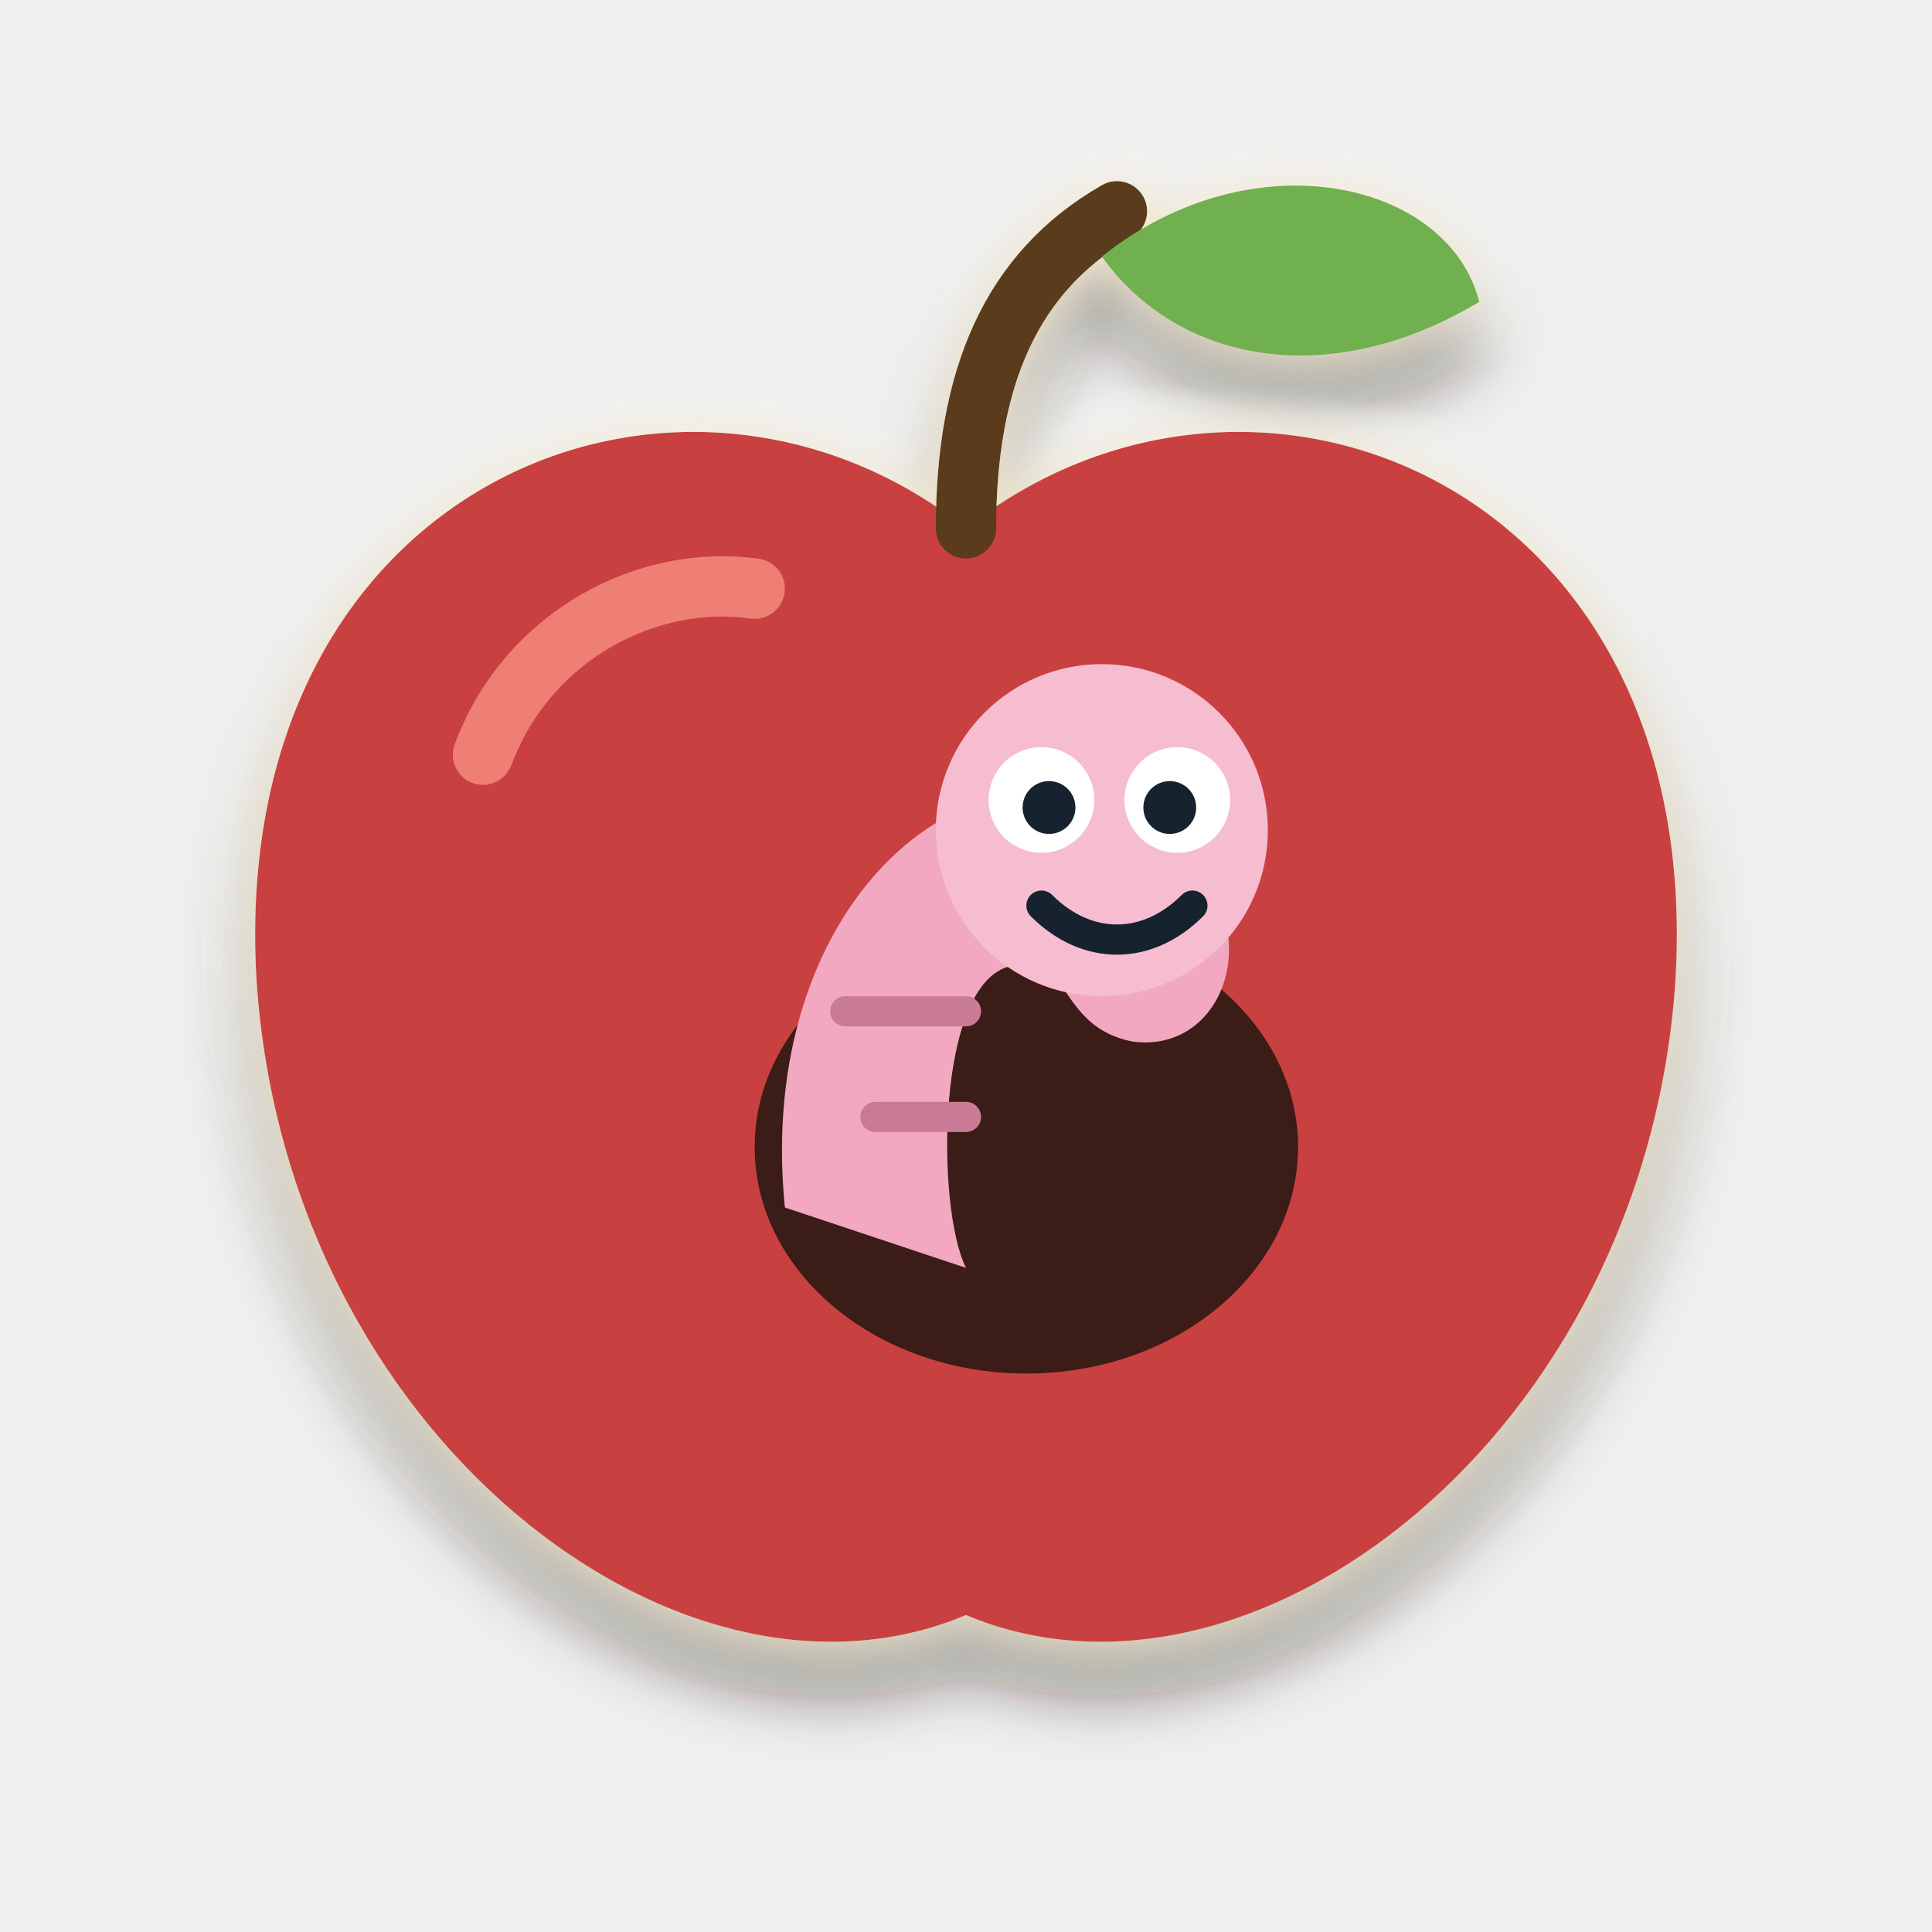
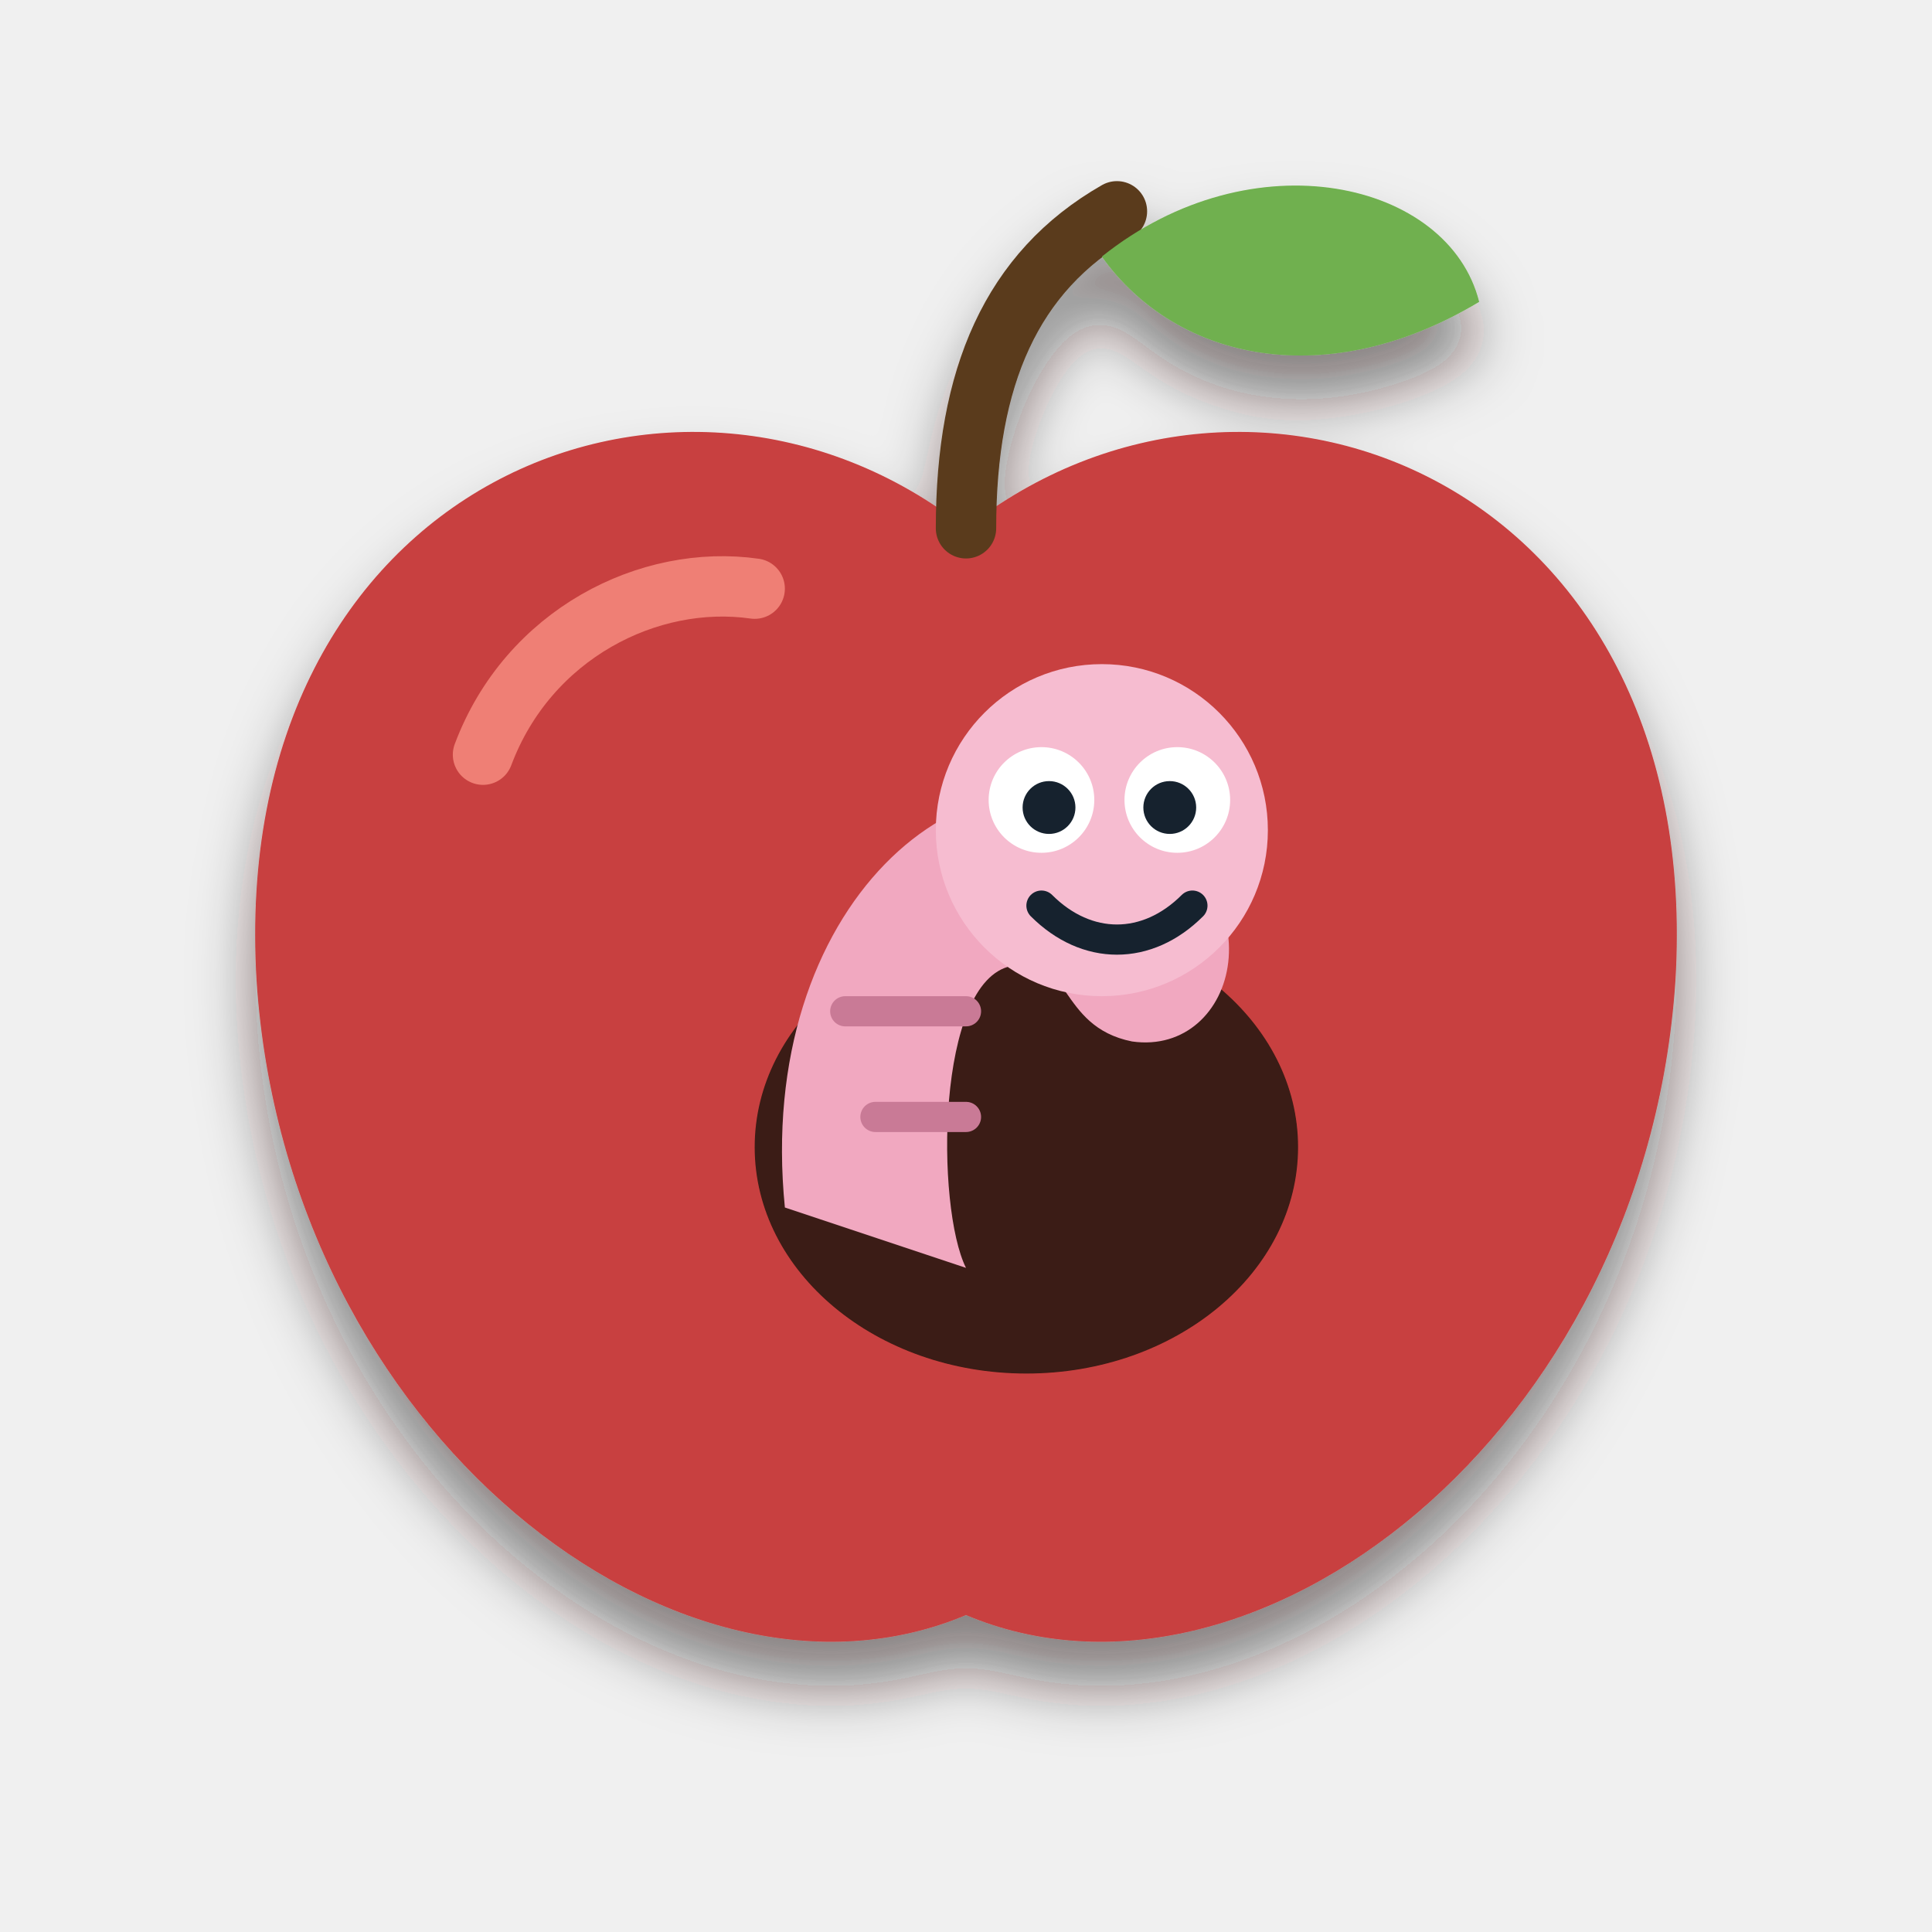
<svg xmlns="http://www.w3.org/2000/svg" viewBox="0 0 256 256" width="256" height="256">
  <defs>
    <filter id="glow" x="-20%" y="-20%" width="140%" height="140%">
-       <feDropShadow dx="0" dy="0" stdDeviation="3" flood-color="#fff1d0" flood-opacity="0.75" />
+       <feDropShadow dx="0" dy="0" stdDeviation="3" flood-color="#fff1d0" flood-opacity="0" />
    </filter>
    <filter id="shade" x="-20%" y="-20%" width="140%" height="150%">
      <feDropShadow dx="0" dy="6" stdDeviation="4" flood-color="#1a0f08" flood-opacity="0.5" />
    </filter>
  </defs>
  <g filter="url(#shade)">
    <g filter="url(#glow)">
      <defs>
    
    
  </defs>
      <g stroke-linejoin="round" stroke-linecap="round">
        <path d="M128 70 C90 40 30 64 34 130 C38 190 90 230 128 214 C166 230 218 190 222 130 C226 64 166 40 128 70 Z" fill="#c8403f" />
        <path d="M64 100 C70 84 86 76 100 78" fill="none" stroke="#ff9a8a" stroke-width="8" opacity="0.7" />
        <path d="M128 70 C128 50 134 36 148 28" fill="none" stroke="#5a3a1e" stroke-width="8" />
        <path d="M146 34 C166 18 192 24 196 40 C176 52 156 48 146 34 Z" fill="#6fb04f" />
        <ellipse cx="136" cy="152" rx="36" ry="30" fill="#3a1a14" />
        <path d="M104 160 C100 120 128 96 150 108 C170 118 164 140 150 138 C140 136 142 126 134 128 C124 130 124 160 128 168 Z" fill="#f1a8c0" />
        <path d="M112 134 H128 M116 148 H128" stroke="#c97a96" stroke-width="4" />
        <circle cx="146" cy="110" r="22" fill="#f6bcd0" />
        <circle cx="138" cy="106" r="7" fill="#ffffff" />
        <circle cx="139" cy="107" r="3.5" fill="#13212e" />
        <path d="M128 96.7 L148 105.7" />
        <circle cx="156" cy="106" r="7" fill="#ffffff" />
        <circle cx="155" cy="107" r="3.5" fill="#13212e" />
        <path d="M146 102.7 L166 93.7" />
        <path d="M138 120 C144 126 152 126 158 120" fill="none" stroke="#13212e" stroke-width="4" />
      </g>
    </g>
  </g>
</svg>
